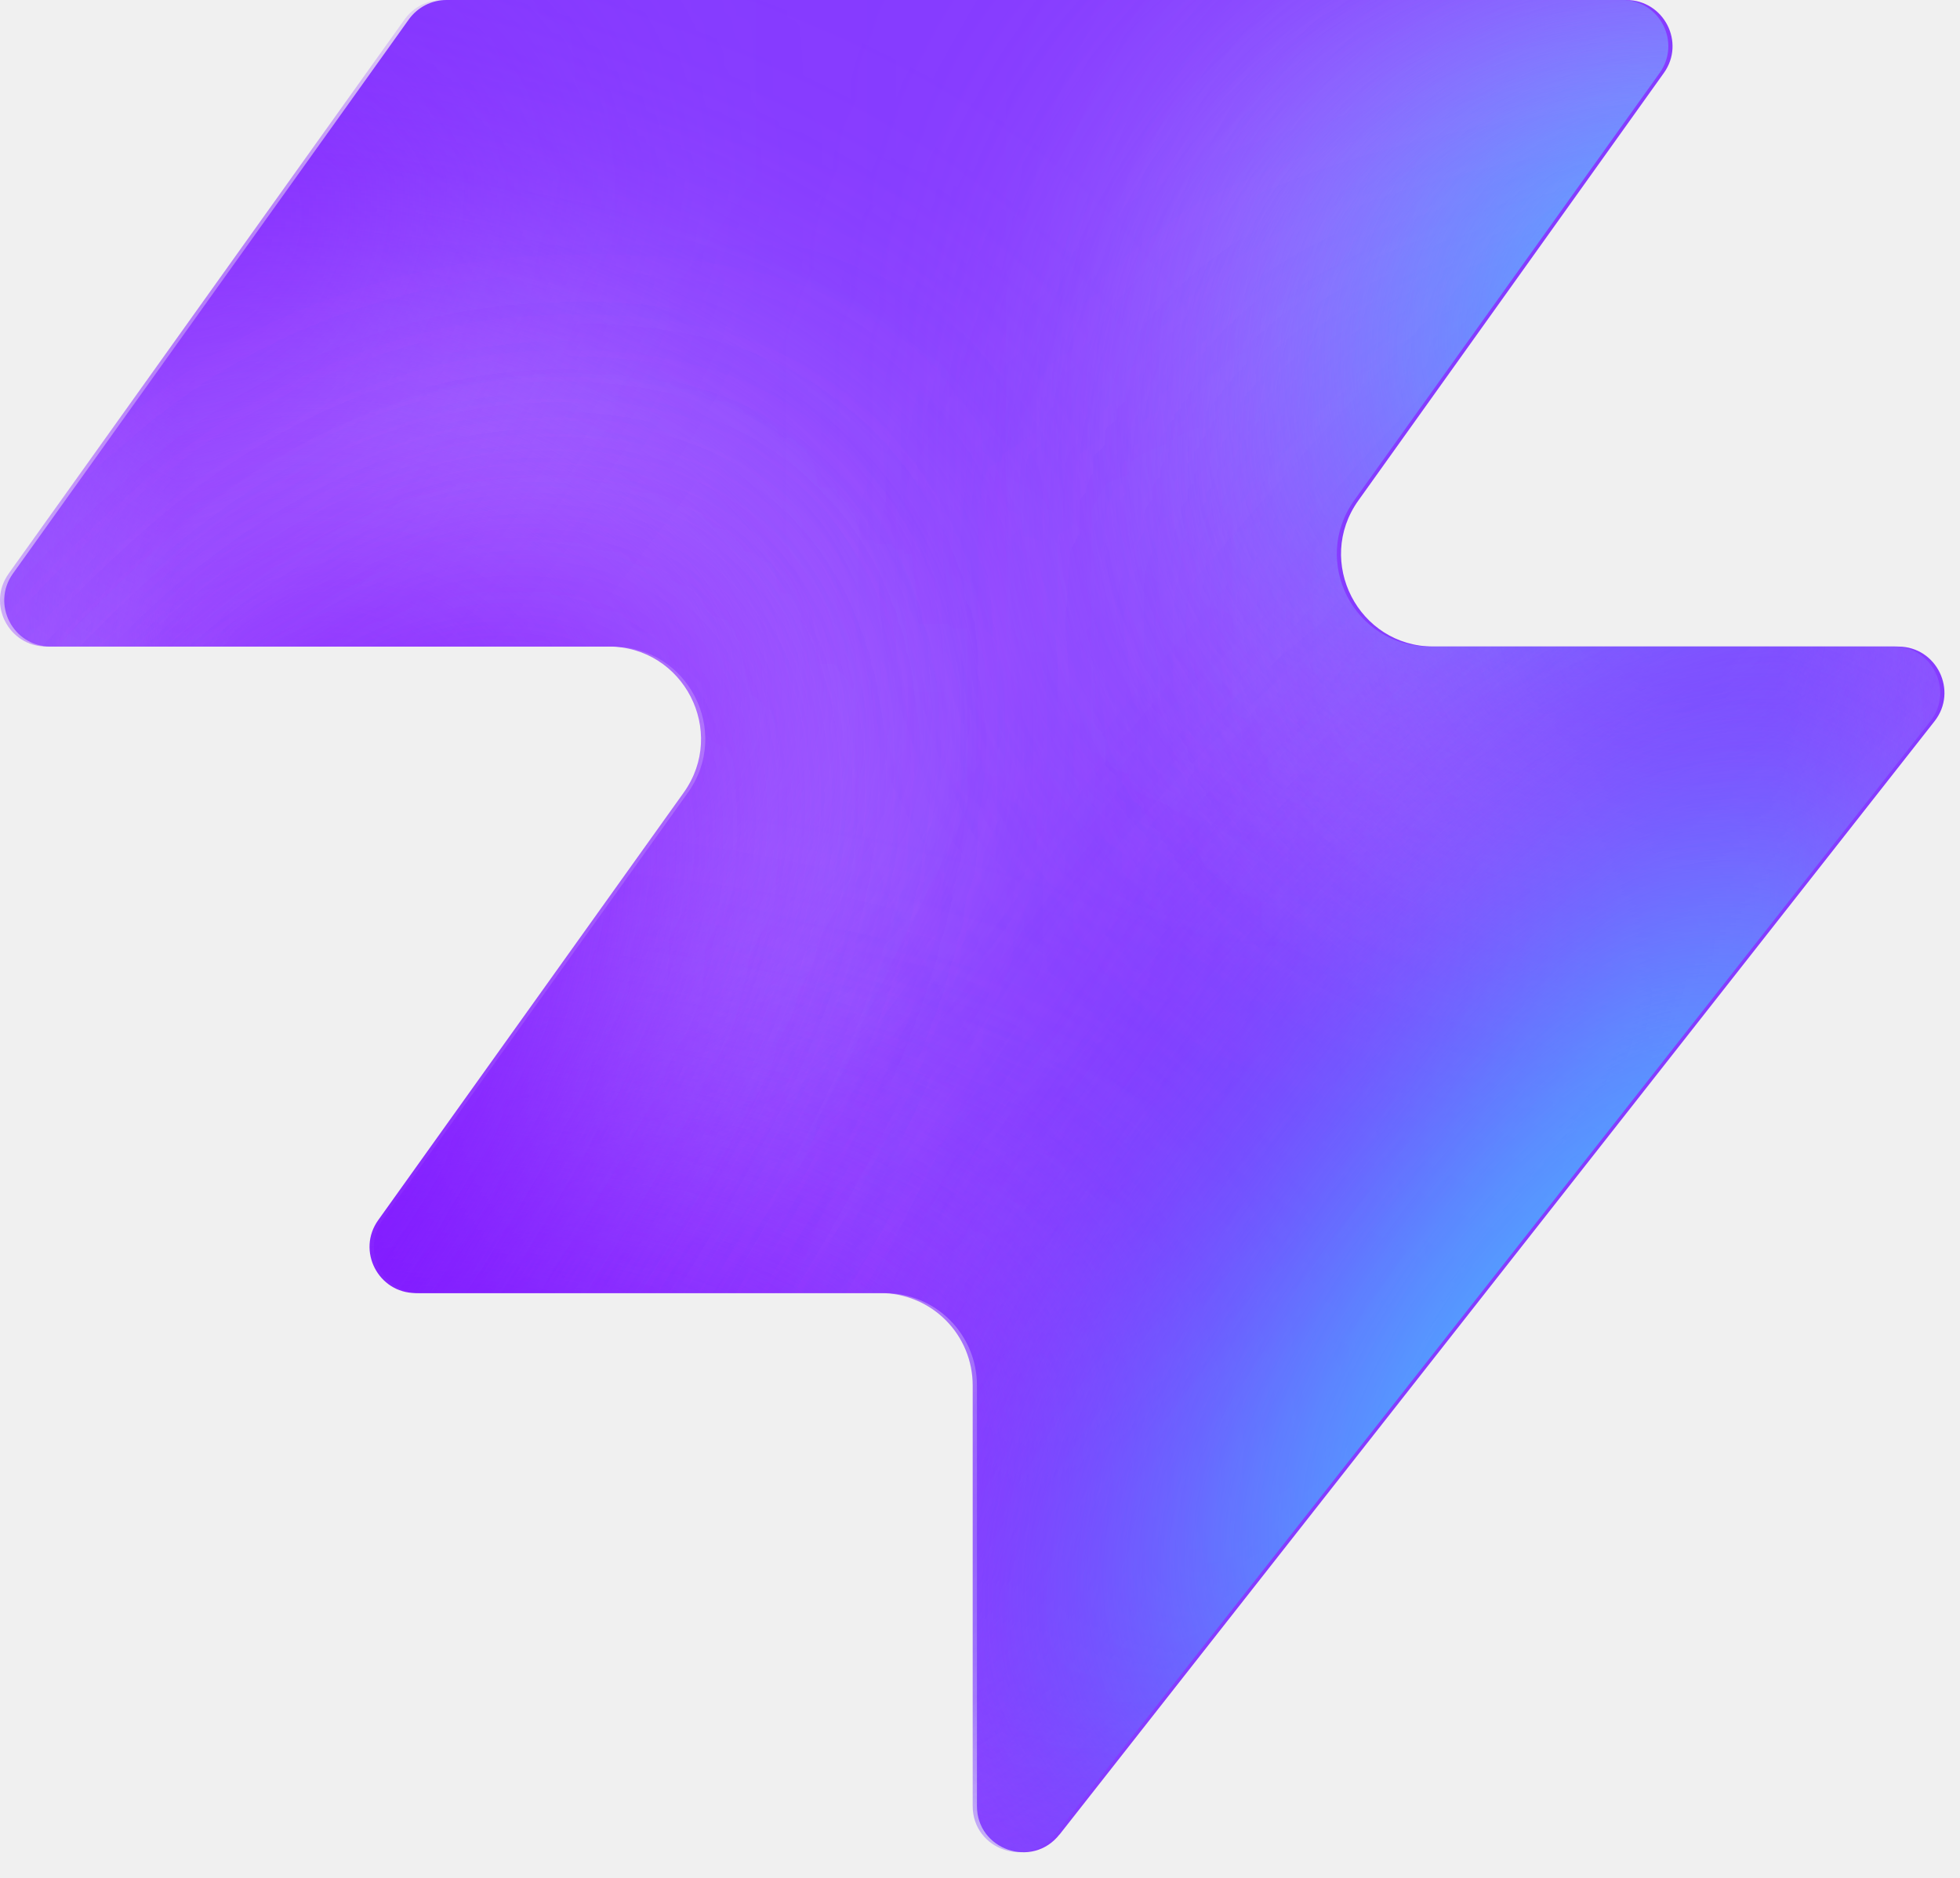
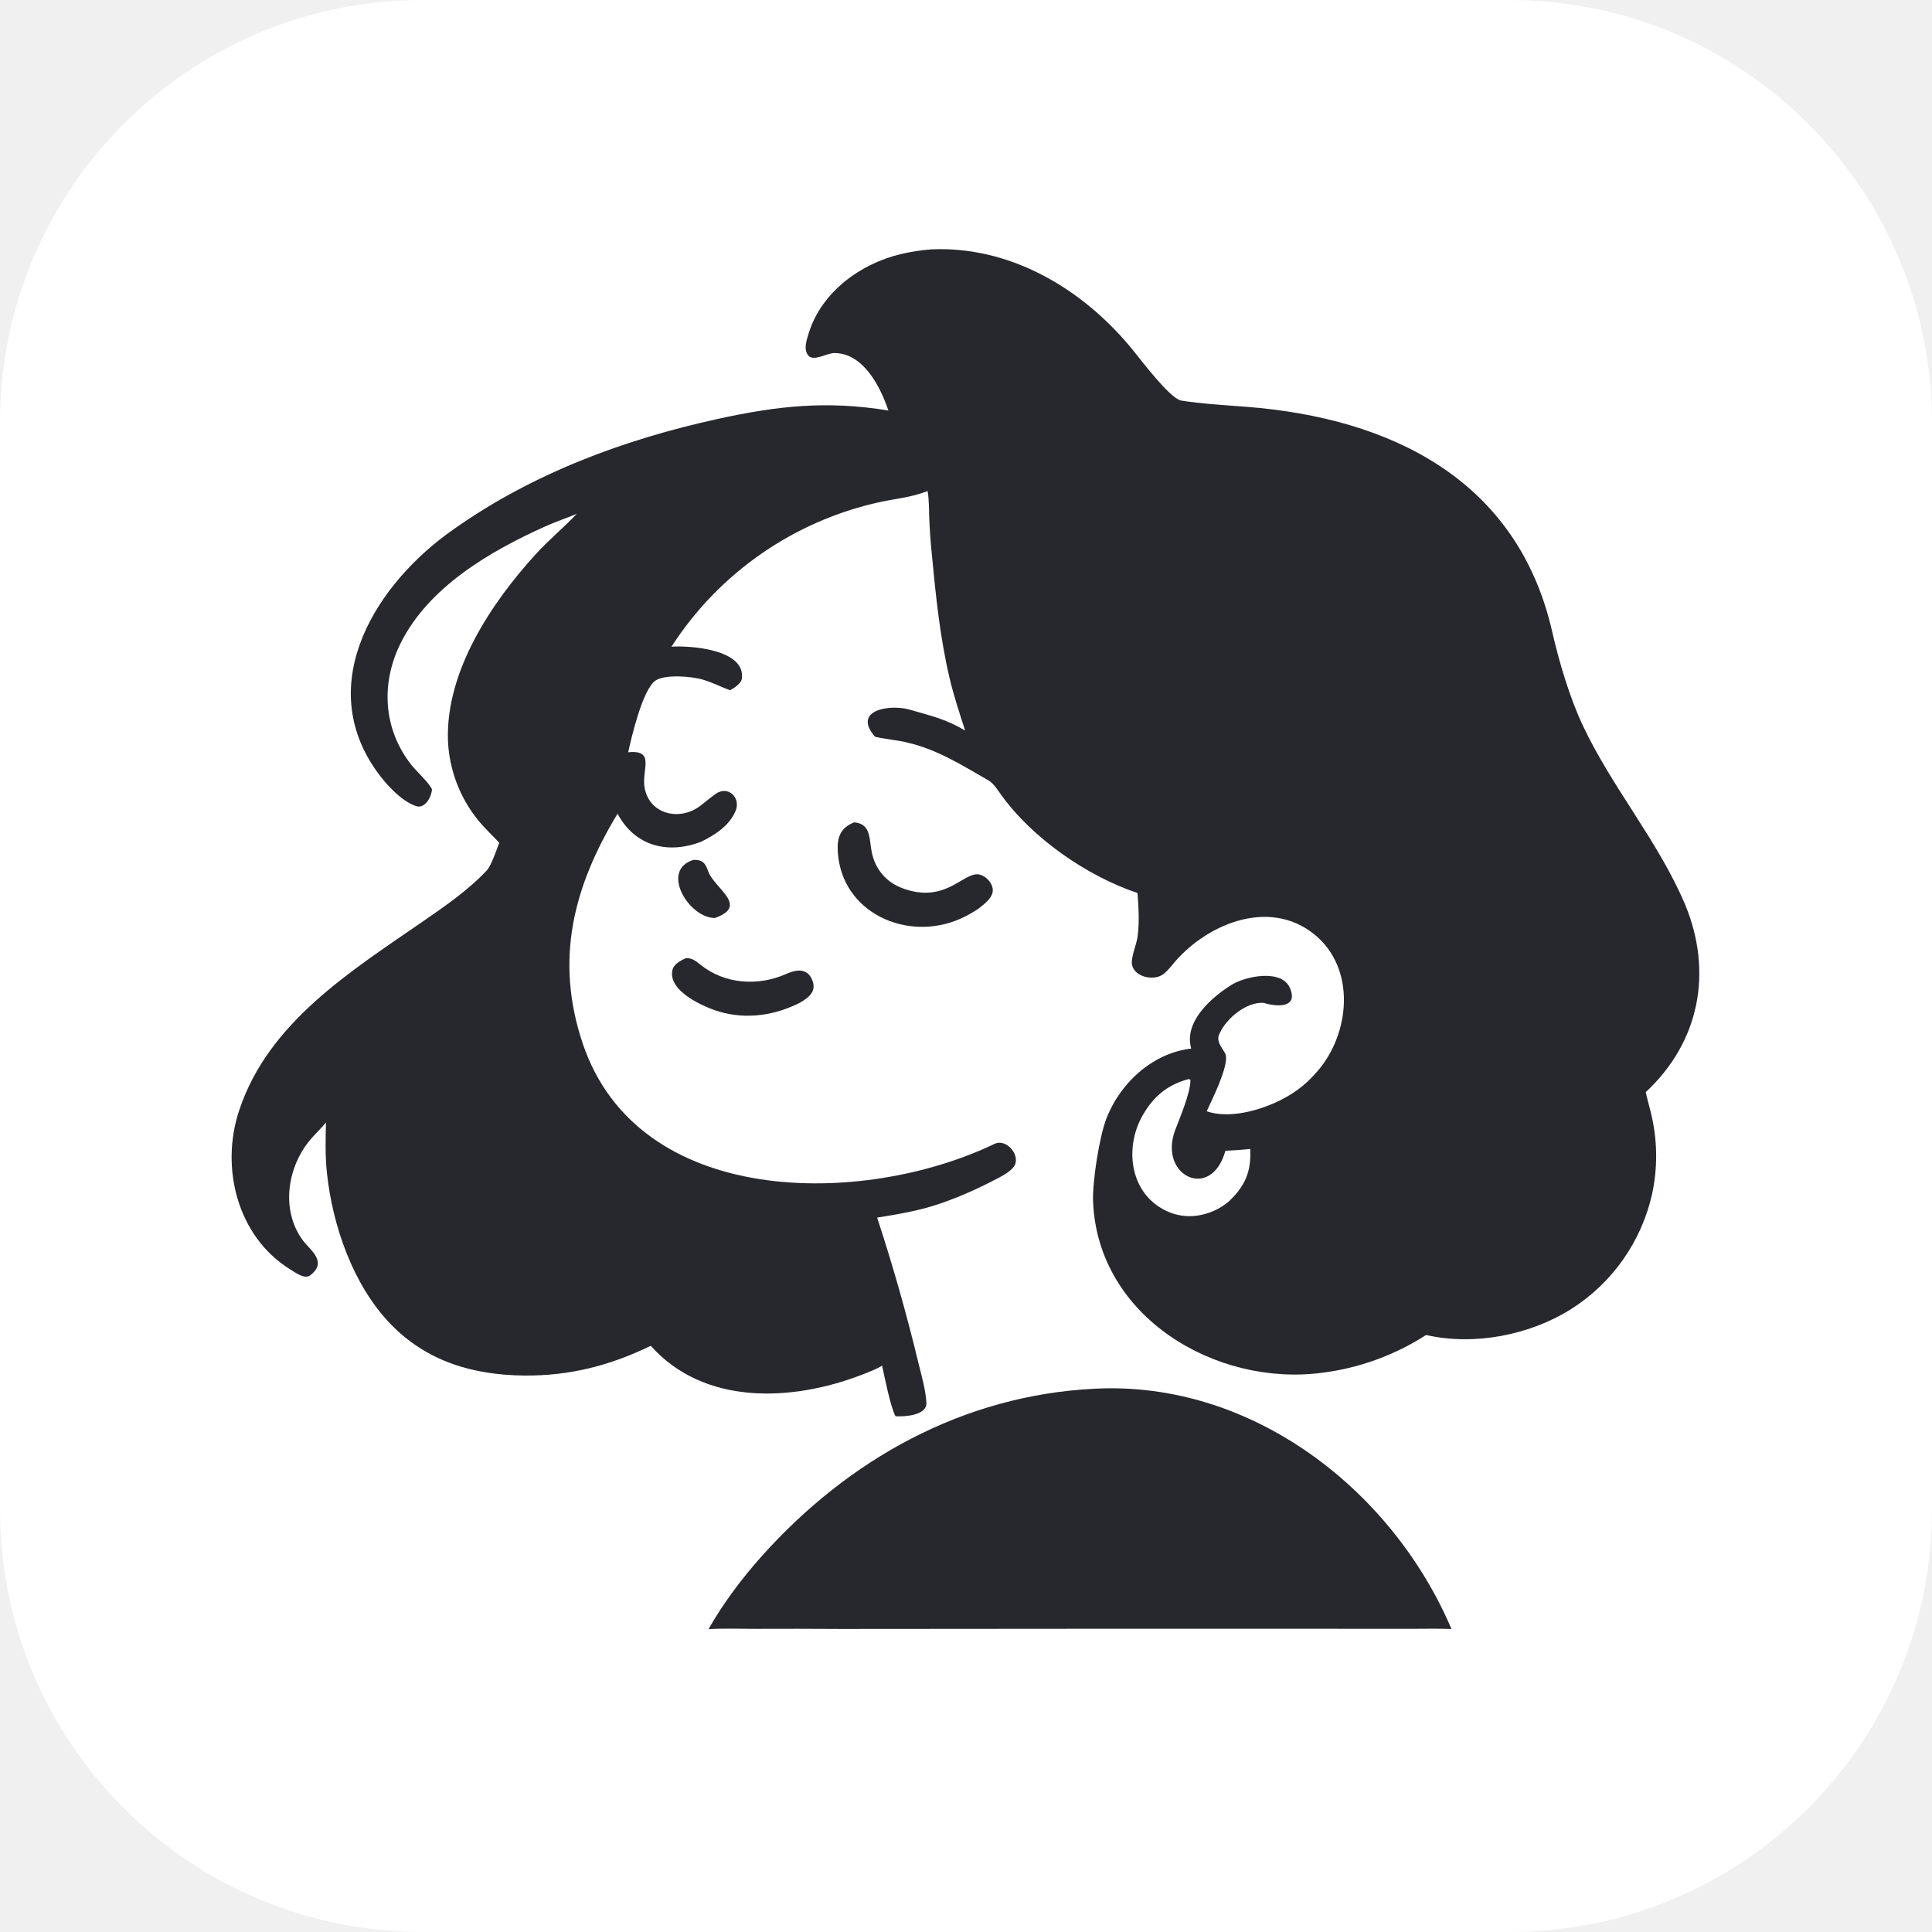
- <svg xmlns="http://www.w3.org/2000/svg" width="48" height="46" fill="none" viewBox="0 0 48 46">
-   <path fill="#863bff" d="M25.946 44.938c-.664.845-2.021.375-2.021-.698V33.937a2.26 2.26 0 0 0-2.262-2.262H10.287c-.92 0-1.456-1.04-.92-1.788l7.48-10.471c1.07-1.497 0-3.578-1.842-3.578H1.237c-.92 0-1.456-1.04-.92-1.788L10.013.474c.214-.297.556-.474.92-.474h28.894c.92 0 1.456 1.04.92 1.788l-7.48 10.471c-1.07 1.498 0 3.579 1.842 3.579h11.377c.943 0 1.473 1.088.89 1.83L25.947 44.94z" style="fill:#863bff;fill:color(display-p3 .525 .23 1);fill-opacity:1" />
-   <mask id="a" width="48" height="46" x="0" y="0" maskUnits="userSpaceOnUse" style="mask-type:alpha">
-     <path fill="#000" d="M25.842 44.938c-.664.844-2.021.375-2.021-.698V33.937a2.26 2.26 0 0 0-2.262-2.262H10.183c-.92 0-1.456-1.04-.92-1.788l7.48-10.471c1.07-1.498 0-3.579-1.842-3.579H1.133c-.92 0-1.456-1.04-.92-1.787L9.91.473c.214-.297.556-.474.92-.474h28.894c.92 0 1.456 1.04.92 1.788l-7.48 10.471c-1.07 1.498 0 3.578 1.842 3.578h11.377c.943 0 1.473 1.088.89 1.832L25.843 44.94z" style="fill:#000;fill-opacity:1" />
-   </mask>
-   <g mask="url(#a)">
-     <g filter="url(#b)">
-       <ellipse cx="5.508" cy="14.704" fill="#ede6ff" rx="5.508" ry="14.704" style="fill:#ede6ff;fill:color(display-p3 .927 .903 1);fill-opacity:1" transform="matrix(.00324 1 1 -.00324 -4.47 31.516)" />
+ <svg xmlns="http://www.w3.org/2000/svg" width="64" height="64" viewBox="0 0 64 64" fill="none">
+   <rect width="64" height="64" rx="14" fill="#FFFFFF" />
+   <svg x="7" y="7" width="50" height="50" viewBox="22 34 584 584">
+     <g>
+       <path d="M300.554 48.721C302.524 48.633 304.496 48.616 306.467 48.671C335.377 49.602 361.051 65.998 378.813 87.986C382.289 92.288 392.582 105.913 397.064 107.194C404.856 108.465 414.585 109.029 422.347 109.627C478.256 113.936 527.333 137.722 540.798 196.595C543.459 208.228 547.445 221.866 552.672 232.979C563.946 256.947 581.874 277.752 592.234 302.205C603.081 328.397 597.821 355.479 576.986 374.822C577.764 378.283 578.807 381.654 579.539 385.174C581.551 394.768 581.523 404.677 579.453 414.259C575.331 432.63 564.087 448.617 548.19 458.71C532.141 468.852 510.577 473.011 492.019 468.766C479.843 476.607 466.056 481.609 451.684 483.399C410.617 488.767 365.007 461.798 363.167 417.2C362.85 409.534 365.56 392.307 368.249 385.214C369.91 380.898 372.217 376.859 375.09 373.232C381.501 365.132 390.76 359.137 401.136 357.943C398.177 347.654 408.811 338.237 416.773 333.272C422.082 329.962 436.085 327.031 439.315 334.488C442.812 342.566 433.765 341.729 429.163 340.258C422.485 339.803 414.822 346.245 412.217 351.911C410.11 355.452 414.155 358.516 414.545 360.589C415.438 365.323 408.996 378.172 407.123 382.202C415.155 384.974 425.475 382.399 433.033 379.15C439.838 376.154 445.076 372.451 449.903 366.803C462.801 352 464.915 326.745 448.712 313.708C430.905 299.38 406.141 310.13 393.551 325.905C392.72 326.945 391.022 328.769 389.942 329.44C386.097 331.83 378.69 330.101 378.154 325.004C378.01 322.044 380 317.646 380.415 314.437C381.138 308.832 380.772 303.379 380.351 297.757C360.783 291.203 339.751 276.603 327.668 259.866C326.315 257.991 324.69 255.331 322.682 254.179C312.718 248.466 302.77 242.143 291.426 239.595C289.934 238.946 279.194 237.736 278.722 237.193C269.883 227.017 284.5 224.548 292.308 226.834C300.922 229.356 306.094 230.415 313.659 234.89C311.454 228.024 309.174 221.224 307.543 214.194C303.922 198.592 302.271 182.532 300.77 166.621C300.309 162.087 299.983 157.541 299.791 152.988C299.648 149.662 299.737 145.417 299.14 142.239C292.674 144.728 287.645 145.017 280.978 146.431C247.639 153.644 218.527 173.796 200.037 202.46C206.667 201.969 228.731 203.288 227.288 214.79C227.052 216.675 224.341 218.423 222.716 219.307C219.114 217.997 216.135 216.392 212.298 215.231C207.859 213.887 197.588 213.086 193.917 215.524C188.891 218.861 184.574 237.499 183.29 243.306C193.821 242.212 188.563 249.97 189.586 256.644C191.231 267.379 203.201 270.112 211.188 264.033C213.192 262.508 215.09 260.848 217.186 259.378C221.854 256.104 226.776 260.672 224.973 265.695C222.613 271.663 216.809 275.373 211.323 278.012C198.457 282.81 185.875 279.618 179.18 267.063C162.039 295.4 154.872 323.503 165.63 355.759C187.032 419.937 274.35 419.178 325.035 394.827C329.769 392.553 335.429 399.555 332.519 403.637C330.686 406.212 326.201 408.106 323.466 409.595C316.8 412.982 309.713 416.065 302.586 418.387C295.073 420.83 287.389 422.103 279.62 423.346C285.638 441.686 290.92 460.26 295.453 479.025C296.659 483.949 298.418 490 298.677 494.978C298.937 499.982 290.014 500.41 286.726 500.213C284.781 496.605 282.494 485.002 281.54 480.636C279.398 481.987 275.898 483.307 273.458 484.245C246.731 494.516 212.737 496.153 192.032 472.949C176.321 480.603 160.598 484.629 143.034 484.454C123.28 484.254 105.338 479.031 91.256 464.416C76.844 449.459 68.879 426.416 66.728 406.015C66.049 399.576 66.193 393.033 66.361 386.564C64.693 388.591 62.683 390.505 60.9 392.513C51.399 403.206 48.59 420.396 57.547 432.328C60.19 435.847 67.159 440.459 60.249 445.694C58.097 447.325 54.518 444.621 52.495 443.366C31.997 430.652 25.361 403.88 32.821 381.75C44.051 347.89 75.809 328.132 103.626 308.918C112.29 302.938 121.497 296.62 128.701 288.895C130.278 287.174 132.491 280.782 133.417 278.327C130.803 275.528 127.726 272.631 125.312 269.696C118.123 260.872 113.995 249.951 113.551 238.577C112.763 211.889 130.294 185.569 147.601 166.589C152.778 160.912 158.334 156.437 163.367 151.074C159.345 152.712 155.199 154.12 151.198 155.92C129.806 165.547 106.093 179.334 95.253 201.089C87.512 216.625 88.511 234.28 99.313 248.077C101.192 250.477 106.625 255.535 107.37 257.665C107.213 260.575 104.753 265.041 101.504 264.218C95.771 262.505 89.678 255.755 86.288 251.08C61.26 216.563 85.98 177.631 115.976 156.867C146.438 135.398 181.604 122.303 217.835 114.356C241.223 109.225 260.304 107.186 283.969 111.076C281.01 102.238 274.446 88.832 263.058 88.846C260.436 88.825 255.729 91.802 253.386 90.198C250.806 87.93 252.381 83.6 253.21 80.96C258.148 65.239 273.103 54.302 288.682 50.577C292.73 49.609 296.341 49.075 300.554 48.721Z" fill="#27272E" />
+       <path d="M400.059 369.762C400.705 369.842 400.44 369.694 400.843 370.211C400.788 375.308 396.782 384.549 394.903 389.579C388.329 407.174 408.89 417.184 414.36 397.497C417.574 397.349 420.783 397.115 423.985 396.792C424.016 397.626 424.028 398.46 424.022 399.29C423.893 406.873 421.192 411.81 415.87 416.941C413.237 419.218 410.139 420.894 406.795 421.854C400.991 423.546 395.309 422.961 390.021 419.987C377.11 412.724 375.462 395.706 382.411 383.685C386.637 376.37 391.974 371.971 400.059 369.762Z" fill="white" />
+       <path d="M363.791 489.554C424.351 486.401 478.744 528.342 501.84 582.528C496.571 582.301 490.615 582.473 485.26 582.458L452.332 582.436L353.175 582.439L265.829 582.504C254.595 582.43 243.361 582.415 232.128 582.464C226.902 582.47 219.459 582.215 214.381 582.593C219.909 572.749 227.365 562.853 234.895 554.431C268.503 516.846 312.868 492.089 363.791 489.554Z" fill="#27272E" />
+       <path d="M270.753 270.414C277.69 271.024 276.346 277.422 277.776 283.004C278.561 286.196 280.182 289.121 282.474 291.477C284.99 294.063 288.019 295.569 291.448 296.587C306.298 300.996 312.847 290.166 318.531 290.527C320.146 290.629 321.681 291.641 322.727 292.829C323.749 293.99 324.539 295.575 324.339 297.16C323.976 300.043 320.749 302.268 318.648 303.944C316.513 305.372 314.262 306.619 311.921 307.673C291.415 316.815 265.92 305.617 264.394 281.862C264.042 276.386 265.323 272.534 270.753 270.414Z" fill="#27272E" />
+       <path d="M205.602 322.98C208.024 322.82 209.521 324.121 211.379 325.601C220.753 333.07 233.626 333.879 244.401 329.086C247.668 327.631 251.758 326.613 254.018 330.412C256.721 335.398 253.589 337.97 249.747 340.203C240.166 345.054 229.278 346.789 218.61 343.682C212.957 342.037 198.316 335.77 200.456 327.385C200.996 325.268 203.677 323.829 205.602 322.98Z" fill="#27272E" />
+       <path d="M208.565 284.944C211.851 284.809 213.154 286.076 214.218 289.268C216.443 295.946 230.329 302.667 216.816 307.431C206.737 307.411 195.502 288.907 208.565 284.944Z" fill="#27272E" />
    </g>
-     <g filter="url(#c)">
-       <ellipse cx="10.399" cy="29.851" fill="#ede6ff" rx="10.399" ry="29.851" style="fill:#ede6ff;fill:color(display-p3 .927 .903 1);fill-opacity:1" transform="matrix(.00324 1 1 -.00324 -39.328 7.883)" />
-     </g>
-     <g filter="url(#d)">
-       <ellipse cx="5.508" cy="30.487" fill="#7e14ff" rx="5.508" ry="30.487" style="fill:#7e14ff;fill:color(display-p3 .492 .077 1);fill-opacity:1" transform="rotate(89.814 -25.913 -14.639)scale(1 -1)" />
-     </g>
-     <g filter="url(#e)">
-       <ellipse cx="5.508" cy="30.599" fill="#7e14ff" rx="5.508" ry="30.599" style="fill:#7e14ff;fill:color(display-p3 .492 .077 1);fill-opacity:1" transform="rotate(89.814 -32.644 -3.334)scale(1 -1)" />
-     </g>
-     <g filter="url(#f)">
-       <ellipse cx="5.508" cy="30.599" fill="#7e14ff" rx="5.508" ry="30.599" style="fill:#7e14ff;fill:color(display-p3 .492 .077 1);fill-opacity:1" transform="matrix(.00324 1 1 -.00324 -34.34 30.47)" />
-     </g>
-     <g filter="url(#g)">
-       <ellipse cx="14.072" cy="22.078" fill="#ede6ff" rx="14.072" ry="22.078" style="fill:#ede6ff;fill:color(display-p3 .927 .903 1);fill-opacity:1" transform="rotate(93.35 24.506 48.493)scale(-1 1)" />
-     </g>
-     <g filter="url(#h)">
-       <ellipse cx="3.47" cy="21.501" fill="#7e14ff" rx="3.47" ry="21.501" style="fill:#7e14ff;fill:color(display-p3 .492 .077 1);fill-opacity:1" transform="rotate(89.009 28.708 47.59)scale(-1 1)" />
-     </g>
-     <g filter="url(#i)">
-       <ellipse cx="3.47" cy="21.501" fill="#7e14ff" rx="3.47" ry="21.501" style="fill:#7e14ff;fill:color(display-p3 .492 .077 1);fill-opacity:1" transform="rotate(89.009 28.708 47.59)scale(-1 1)" />
-     </g>
-     <g filter="url(#j)">
-       <ellipse cx=".387" cy="8.972" fill="#7e14ff" rx="4.407" ry="29.108" style="fill:#7e14ff;fill:color(display-p3 .492 .077 1);fill-opacity:1" transform="rotate(39.51 .387 8.972)" />
-     </g>
-     <g filter="url(#k)">
-       <ellipse cx="47.523" cy="-6.092" fill="#7e14ff" rx="4.407" ry="29.108" style="fill:#7e14ff;fill:color(display-p3 .492 .077 1);fill-opacity:1" transform="rotate(37.892 47.523 -6.092)" />
-     </g>
-     <g filter="url(#l)">
-       <ellipse cx="41.412" cy="6.333" fill="#47bfff" rx="5.971" ry="9.665" style="fill:#47bfff;fill:color(display-p3 .28 .748 1);fill-opacity:1" transform="rotate(37.892 41.412 6.333)" />
-     </g>
-     <g filter="url(#m)">
-       <ellipse cx="-1.879" cy="38.332" fill="#7e14ff" rx="4.407" ry="29.108" style="fill:#7e14ff;fill:color(display-p3 .492 .077 1);fill-opacity:1" transform="rotate(37.892 -1.88 38.332)" />
-     </g>
-     <g filter="url(#n)">
-       <ellipse cx="-1.879" cy="38.332" fill="#7e14ff" rx="4.407" ry="29.108" style="fill:#7e14ff;fill:color(display-p3 .492 .077 1);fill-opacity:1" transform="rotate(37.892 -1.88 38.332)" />
-     </g>
-     <g filter="url(#o)">
-       <ellipse cx="35.651" cy="29.907" fill="#7e14ff" rx="4.407" ry="29.108" style="fill:#7e14ff;fill:color(display-p3 .492 .077 1);fill-opacity:1" transform="rotate(37.892 35.651 29.907)" />
-     </g>
-     <g filter="url(#p)">
-       <ellipse cx="38.418" cy="32.4" fill="#47bfff" rx="5.971" ry="15.297" style="fill:#47bfff;fill:color(display-p3 .28 .748 1);fill-opacity:1" transform="rotate(37.892 38.418 32.4)" />
-     </g>
-   </g>
-   <defs>
-     <filter id="b" width="60.045" height="41.654" x="-19.77" y="16.149" color-interpolation-filters="sRGB" filterUnits="userSpaceOnUse">
-       <feFlood flood-opacity="0" result="BackgroundImageFix" />
-       <feBlend in="SourceGraphic" in2="BackgroundImageFix" result="shape" />
-       <feGaussianBlur result="effect1_foregroundBlur_2002_17158" stdDeviation="7.659" />
-     </filter>
-     <filter id="c" width="90.34" height="51.437" x="-54.613" y="-7.533" color-interpolation-filters="sRGB" filterUnits="userSpaceOnUse">
-       <feFlood flood-opacity="0" result="BackgroundImageFix" />
-       <feBlend in="SourceGraphic" in2="BackgroundImageFix" result="shape" />
-       <feGaussianBlur result="effect1_foregroundBlur_2002_17158" stdDeviation="7.659" />
-     </filter>
-     <filter id="d" width="79.355" height="29.4" x="-49.64" y="2.03" color-interpolation-filters="sRGB" filterUnits="userSpaceOnUse">
-       <feFlood flood-opacity="0" result="BackgroundImageFix" />
-       <feBlend in="SourceGraphic" in2="BackgroundImageFix" result="shape" />
-       <feGaussianBlur result="effect1_foregroundBlur_2002_17158" stdDeviation="4.596" />
-     </filter>
-     <filter id="e" width="79.579" height="29.4" x="-45.045" y="20.029" color-interpolation-filters="sRGB" filterUnits="userSpaceOnUse">
-       <feFlood flood-opacity="0" result="BackgroundImageFix" />
-       <feBlend in="SourceGraphic" in2="BackgroundImageFix" result="shape" />
-       <feGaussianBlur result="effect1_foregroundBlur_2002_17158" stdDeviation="4.596" />
-     </filter>
-     <filter id="f" width="79.579" height="29.4" x="-43.513" y="21.178" color-interpolation-filters="sRGB" filterUnits="userSpaceOnUse">
-       <feFlood flood-opacity="0" result="BackgroundImageFix" />
-       <feBlend in="SourceGraphic" in2="BackgroundImageFix" result="shape" />
-       <feGaussianBlur result="effect1_foregroundBlur_2002_17158" stdDeviation="4.596" />
-     </filter>
-     <filter id="g" width="74.749" height="58.852" x="15.756" y="-17.901" color-interpolation-filters="sRGB" filterUnits="userSpaceOnUse">
-       <feFlood flood-opacity="0" result="BackgroundImageFix" />
-       <feBlend in="SourceGraphic" in2="BackgroundImageFix" result="shape" />
-       <feGaussianBlur result="effect1_foregroundBlur_2002_17158" stdDeviation="7.659" />
-     </filter>
-     <filter id="h" width="61.377" height="25.362" x="23.548" y="2.284" color-interpolation-filters="sRGB" filterUnits="userSpaceOnUse">
-       <feFlood flood-opacity="0" result="BackgroundImageFix" />
-       <feBlend in="SourceGraphic" in2="BackgroundImageFix" result="shape" />
-       <feGaussianBlur result="effect1_foregroundBlur_2002_17158" stdDeviation="4.596" />
-     </filter>
-     <filter id="i" width="61.377" height="25.362" x="23.548" y="2.284" color-interpolation-filters="sRGB" filterUnits="userSpaceOnUse">
-       <feFlood flood-opacity="0" result="BackgroundImageFix" />
-       <feBlend in="SourceGraphic" in2="BackgroundImageFix" result="shape" />
-       <feGaussianBlur result="effect1_foregroundBlur_2002_17158" stdDeviation="4.596" />
-     </filter>
-     <filter id="j" width="56.045" height="63.649" x="-27.636" y="-22.853" color-interpolation-filters="sRGB" filterUnits="userSpaceOnUse">
-       <feFlood flood-opacity="0" result="BackgroundImageFix" />
-       <feBlend in="SourceGraphic" in2="BackgroundImageFix" result="shape" />
-       <feGaussianBlur result="effect1_foregroundBlur_2002_17158" stdDeviation="4.596" />
-     </filter>
-     <filter id="k" width="54.814" height="64.646" x="20.116" y="-38.415" color-interpolation-filters="sRGB" filterUnits="userSpaceOnUse">
-       <feFlood flood-opacity="0" result="BackgroundImageFix" />
-       <feBlend in="SourceGraphic" in2="BackgroundImageFix" result="shape" />
-       <feGaussianBlur result="effect1_foregroundBlur_2002_17158" stdDeviation="4.596" />
-     </filter>
-     <filter id="l" width="33.541" height="35.313" x="24.641" y="-11.323" color-interpolation-filters="sRGB" filterUnits="userSpaceOnUse">
-       <feFlood flood-opacity="0" result="BackgroundImageFix" />
-       <feBlend in="SourceGraphic" in2="BackgroundImageFix" result="shape" />
-       <feGaussianBlur result="effect1_foregroundBlur_2002_17158" stdDeviation="4.596" />
-     </filter>
-     <filter id="m" width="54.814" height="64.646" x="-29.286" y="6.009" color-interpolation-filters="sRGB" filterUnits="userSpaceOnUse">
-       <feFlood flood-opacity="0" result="BackgroundImageFix" />
-       <feBlend in="SourceGraphic" in2="BackgroundImageFix" result="shape" />
-       <feGaussianBlur result="effect1_foregroundBlur_2002_17158" stdDeviation="4.596" />
-     </filter>
-     <filter id="n" width="54.814" height="64.646" x="-29.286" y="6.009" color-interpolation-filters="sRGB" filterUnits="userSpaceOnUse">
-       <feFlood flood-opacity="0" result="BackgroundImageFix" />
-       <feBlend in="SourceGraphic" in2="BackgroundImageFix" result="shape" />
-       <feGaussianBlur result="effect1_foregroundBlur_2002_17158" stdDeviation="4.596" />
-     </filter>
-     <filter id="o" width="54.814" height="64.646" x="8.244" y="-2.416" color-interpolation-filters="sRGB" filterUnits="userSpaceOnUse">
-       <feFlood flood-opacity="0" result="BackgroundImageFix" />
-       <feBlend in="SourceGraphic" in2="BackgroundImageFix" result="shape" />
-       <feGaussianBlur result="effect1_foregroundBlur_2002_17158" stdDeviation="4.596" />
-     </filter>
-     <filter id="p" width="39.409" height="43.623" x="18.713" y="10.588" color-interpolation-filters="sRGB" filterUnits="userSpaceOnUse">
-       <feFlood flood-opacity="0" result="BackgroundImageFix" />
-       <feBlend in="SourceGraphic" in2="BackgroundImageFix" result="shape" />
-       <feGaussianBlur result="effect1_foregroundBlur_2002_17158" stdDeviation="4.596" />
-     </filter>
-   </defs>
+   </svg>
</svg>
